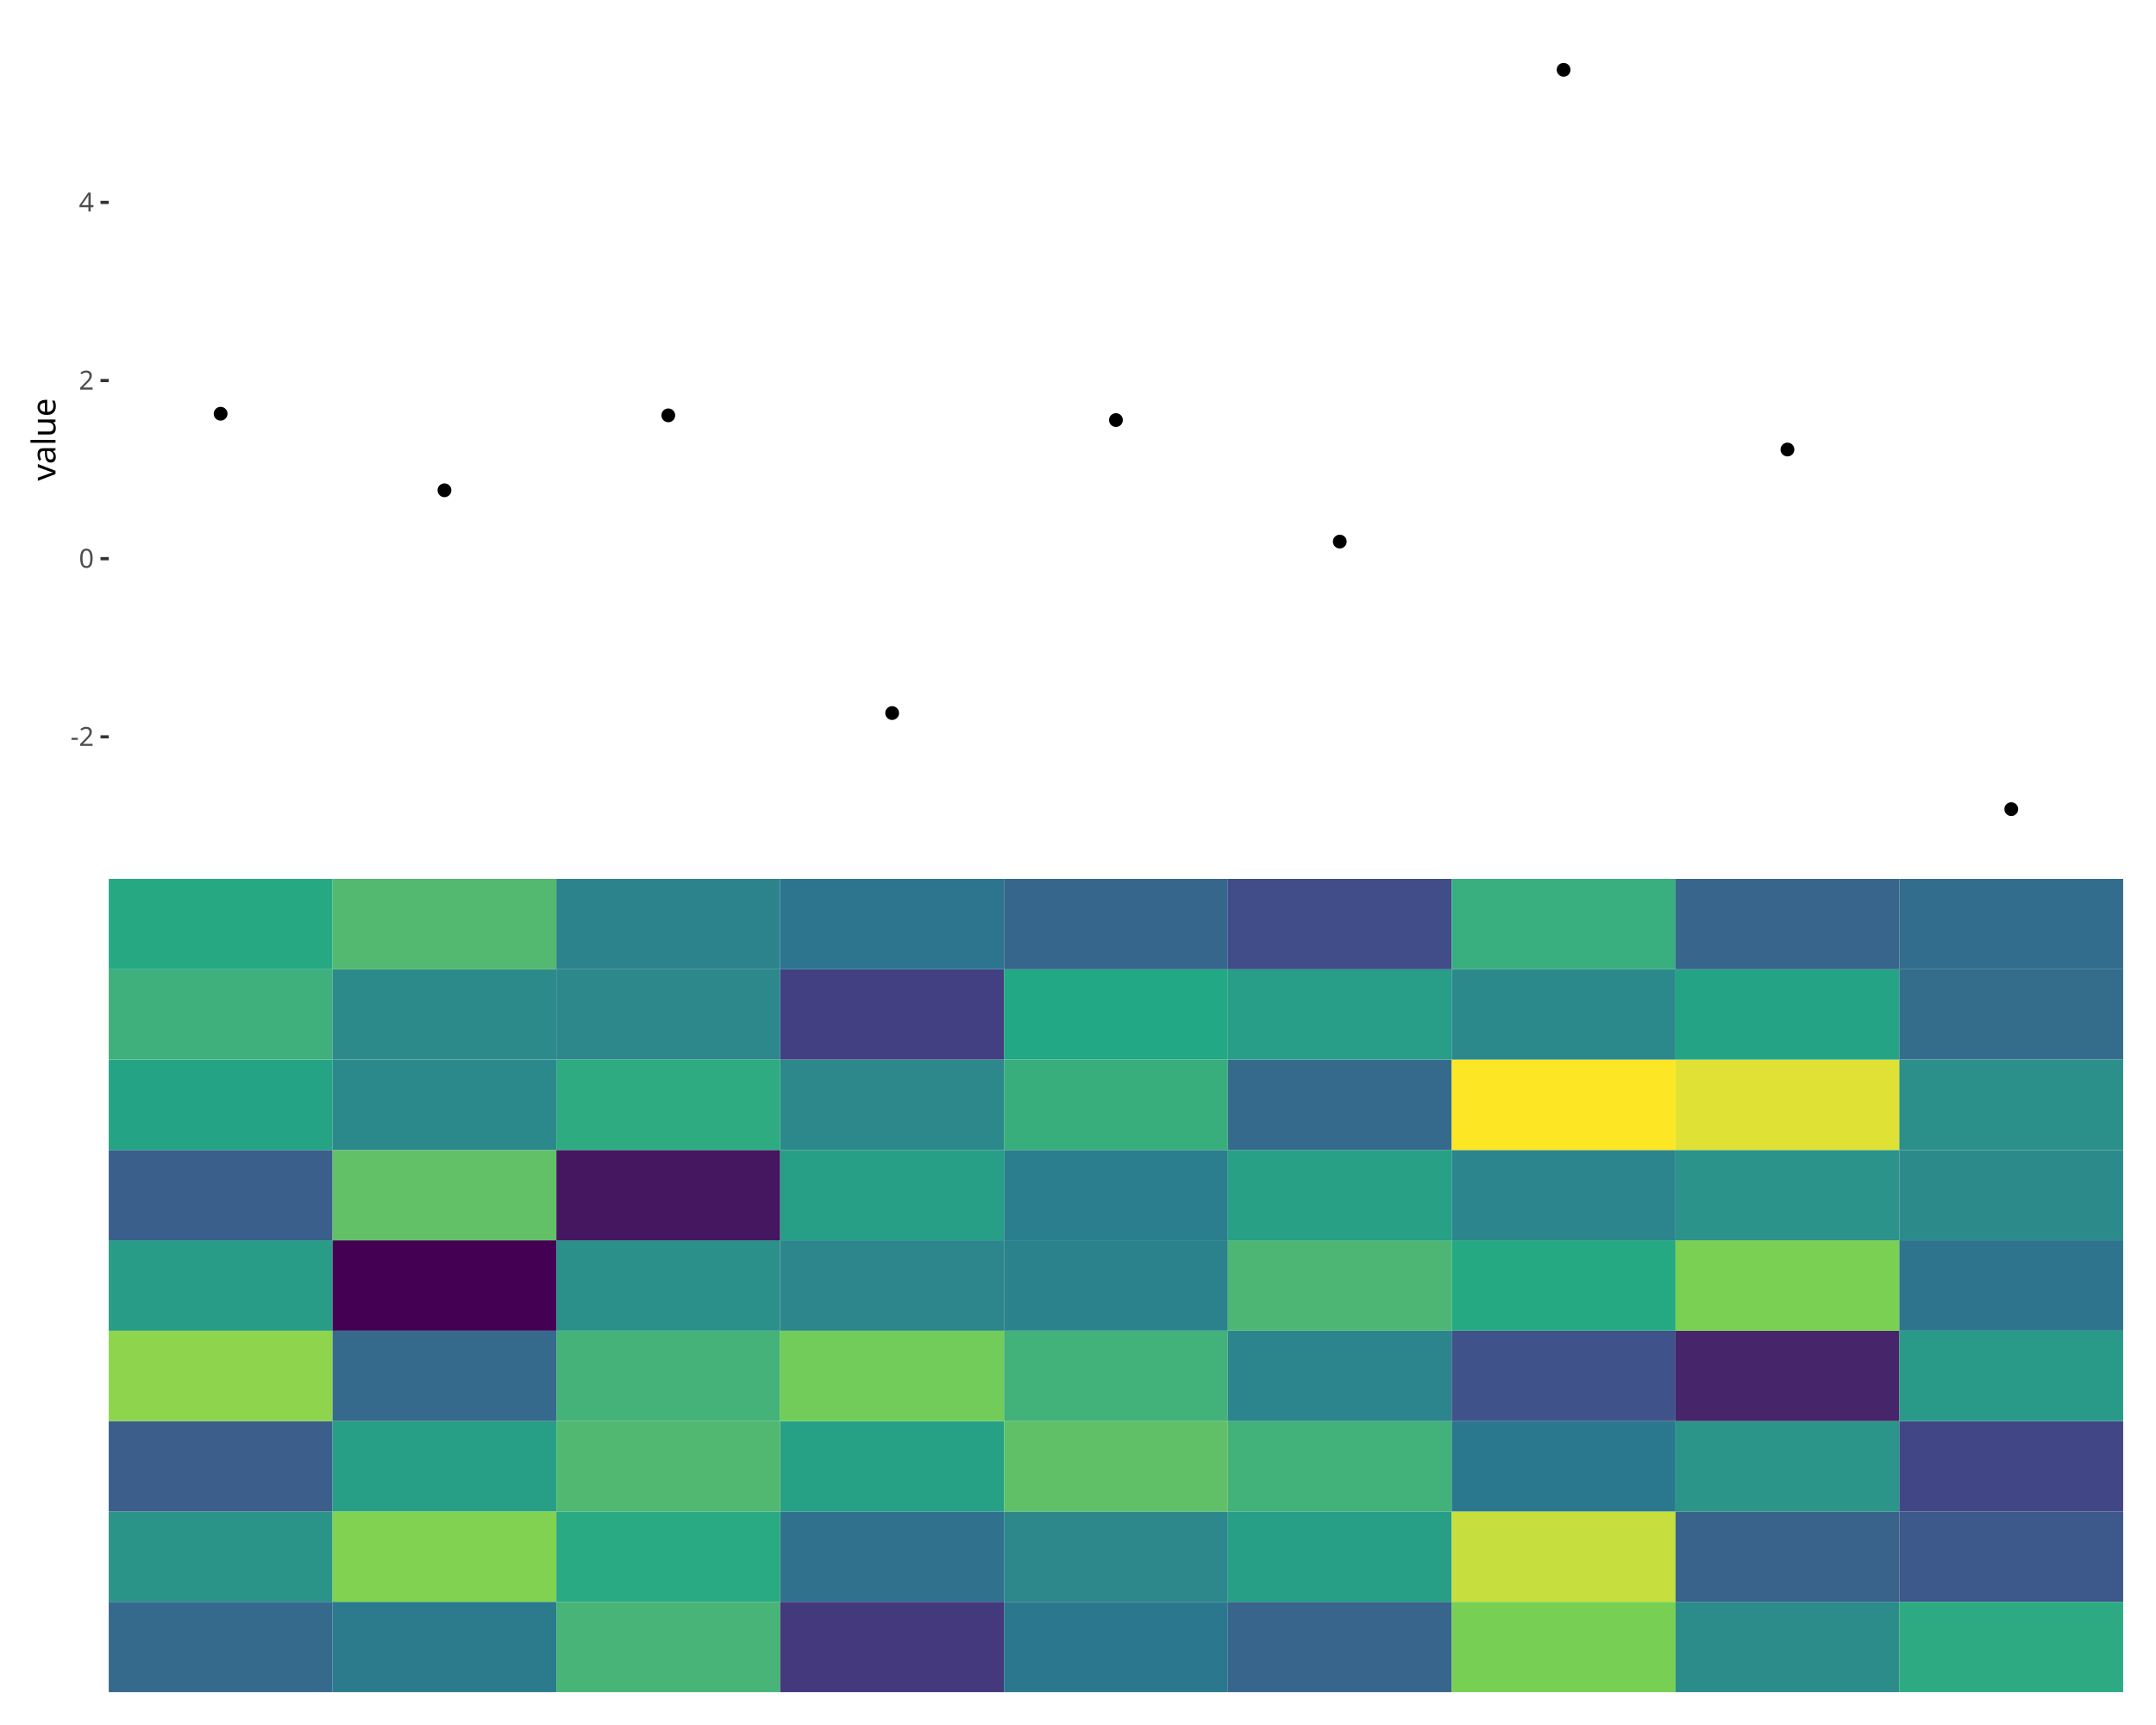
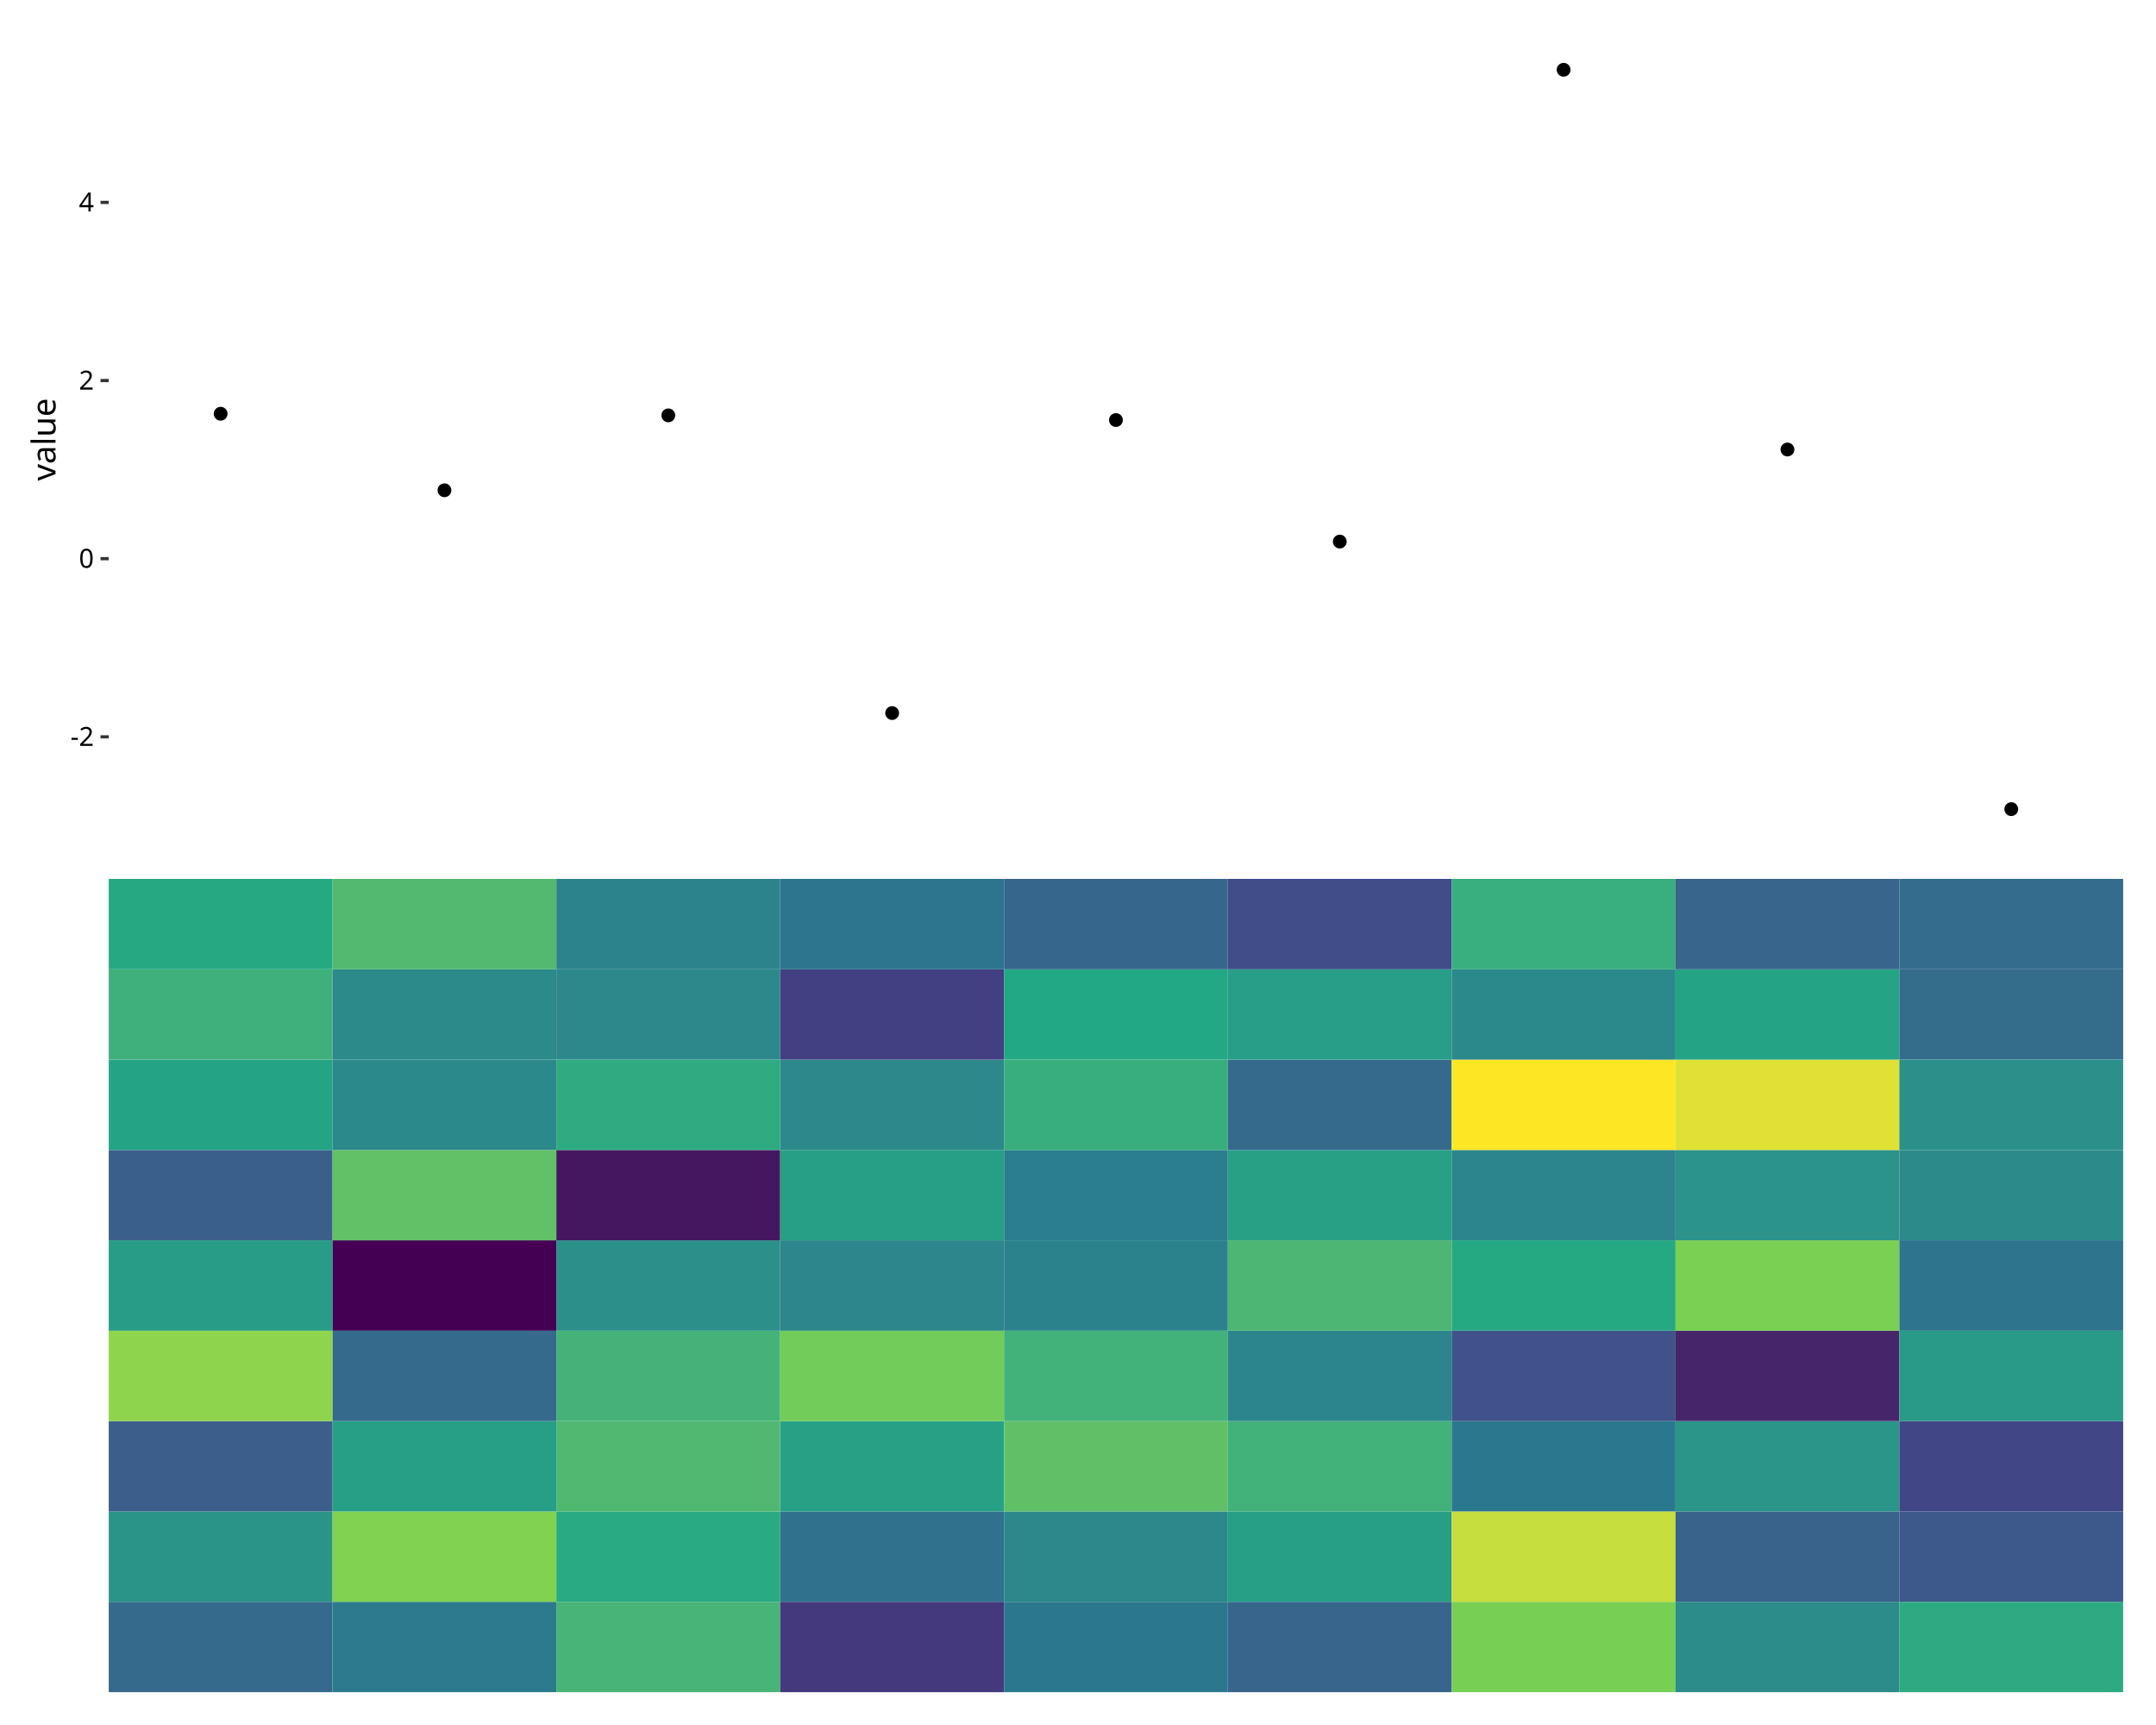
<svg xmlns="http://www.w3.org/2000/svg" class="svglite" data-engine-version="2.0" width="720.00pt" height="576.00pt" viewBox="0 0 720.00 576.00">
  <defs>
    <style type="text/css">
    .svglite line, .svglite polyline, .svglite polygon, .svglite path, .svglite rect, .svglite circle {
      fill: none;
      stroke: #000000;
      stroke-linecap: round;
      stroke-linejoin: round;
      stroke-miterlimit: 10.00;
    }
  </style>
  </defs>
  <rect width="100%" height="100%" style="stroke: none; fill: #FFFFFF;" />
  <defs>
    <clipPath id="cpMC4wMHw3MjAuMDB8MC4wMHw1NzYuMDA=">
      <rect x="0.00" y="0.00" width="720.00" height="576.00" />
    </clipPath>
  </defs>
  <g clip-path="url(#cpMC4wMHw3MjAuMDB8MC4wMHw1NzYuMDA=)">
    <rect x="0.00" y="0.00" width="720.00" height="576.00" style="stroke-width: 1.07; stroke: #FFFFFF; fill: #FFFFFF;" />
  </g>
  <defs>
    <clipPath id="cpMzYuMzF8NzA5LjA0fDEwLjk2fDU2NS4wNA==">
      <rect x="36.31" y="10.96" width="672.73" height="554.08" />
    </clipPath>
  </defs>
  <g clip-path="url(#cpMzYuMzF8NzA5LjA0fDEwLjk2fDU2NS4wNA==)">
</g>
  <g clip-path="url(#cpMC4wMHw3MjAuMDB8MC4wMHw1NzYuMDA=)">
</g>
  <defs>
    <clipPath id="cpNS40OHw3MTQuNTJ8NS40OHwyODguMDA=">
      <rect x="5.48" y="5.48" width="709.04" height="282.52" />
    </clipPath>
  </defs>
  <g clip-path="url(#cpNS40OHw3MTQuNTJ8NS40OHwyODguMDA=)">
    <rect x="5.48" y="5.48" width="709.04" height="282.52" style="stroke-width: 1.07; stroke: #FFFFFF; fill: #FFFFFF;" />
  </g>
  <g clip-path="url(#cpMC4wMHw3MjAuMDB8MC4wMHw1NzYuMDA=)">
</g>
  <defs>
    <clipPath id="cpNS40OHw3MTQuNTJ8Mjg4LjAwfDU3MC41Mg==">
      <rect x="5.48" y="288.00" width="709.04" height="282.52" />
    </clipPath>
  </defs>
  <g clip-path="url(#cpNS40OHw3MTQuNTJ8Mjg4LjAwfDU3MC41Mg==)">
    <rect x="5.48" y="288.00" width="709.04" height="282.52" style="stroke-width: 1.07; stroke: #FFFFFF; fill: #FFFFFF;" />
  </g>
  <g clip-path="url(#cpMC4wMHw3MjAuMDB8MC4wMHw1NzYuMDA=)">
</g>
  <g clip-path="url(#cpNS40OHw3MTQuNTJ8NS40OHwyODguMDA=)">
</g>
  <defs>
    <clipPath id="cpMzYuMzF8NzA5LjA0fDEwLjk2fDI4Mi41Mg==">
      <rect x="36.31" y="10.96" width="672.73" height="271.56" />
    </clipPath>
  </defs>
  <g clip-path="url(#cpMzYuMzF8NzA5LjA0fDEwLjk2fDI4Mi41Mg==)">
</g>
  <g clip-path="url(#cpNS40OHw3MTQuNTJ8NS40OHwyODguMDA=)">
    <rect x="5.48" y="5.48" width="709.04" height="282.52" style="stroke-width: 1.07; stroke: #FFFFFF; fill: #FFFFFF;" />
  </g>
  <g clip-path="url(#cpMzYuMzF8NzA5LjA0fDEwLjk2fDI4Mi41Mg==)">
    <rect x="36.31" y="10.96" width="672.73" height="271.56" style="stroke-width: 1.07; stroke: none; fill: #FFFFFF;" />
    <circle cx="73.68" cy="138.15" r="1.95" style="stroke-width: 0.71; fill: #000000;" />
    <circle cx="148.43" cy="163.71" r="1.95" style="stroke-width: 0.71; fill: #000000;" />
    <circle cx="223.18" cy="138.69" r="1.95" style="stroke-width: 0.71; fill: #000000;" />
    <circle cx="297.93" cy="238.10" r="1.95" style="stroke-width: 0.71; fill: #000000;" />
    <circle cx="372.67" cy="140.26" r="1.95" style="stroke-width: 0.71; fill: #000000;" />
    <circle cx="447.42" cy="180.84" r="1.95" style="stroke-width: 0.71; fill: #000000;" />
    <circle cx="522.17" cy="23.30" r="1.95" style="stroke-width: 0.71; fill: #000000;" />
    <circle cx="596.92" cy="150.10" r="1.95" style="stroke-width: 0.71; fill: #000000;" />
    <circle cx="671.67" cy="270.18" r="1.95" style="stroke-width: 0.71; fill: #000000;" />
  </g>
  <g clip-path="url(#cpNS40OHw3MTQuNTJ8NS40OHwyODguMDA=)">
</g>
  <g clip-path="url(#cpMC4wMHw3MjAuMDB8MC4wMHw1NzYuMDA=)">
</g>
  <g clip-path="url(#cpNS40OHw3MTQuNTJ8NS40OHwyODguMDA=)">
</g>
  <g clip-path="url(#cpMC4wMHw3MjAuMDB8MC4wMHw1NzYuMDA=)">
</g>
  <g clip-path="url(#cpNS40OHw3MTQuNTJ8NS40OHwyODguMDA=)">
</g>
  <g clip-path="url(#cpMC4wMHw3MjAuMDB8MC4wMHw1NzYuMDA=)">
</g>
  <g clip-path="url(#cpNS40OHw3MTQuNTJ8NS40OHwyODguMDA=)">
</g>
  <g clip-path="url(#cpMC4wMHw3MjAuMDB8MC4wMHw1NzYuMDA=)">
</g>
  <g clip-path="url(#cpNS40OHw3MTQuNTJ8NS40OHwyODguMDA=)">
</g>
  <g clip-path="url(#cpMC4wMHw3MjAuMDB8MC4wMHw1NzYuMDA=)">
</g>
  <g clip-path="url(#cpNS40OHw3MTQuNTJ8NS40OHwyODguMDA=)">
</g>
  <g clip-path="url(#cpMC4wMHw3MjAuMDB8MC4wMHw1NzYuMDA=)">
</g>
  <g clip-path="url(#cpNS40OHw3MTQuNTJ8NS40OHwyODguMDA=)">
</g>
  <g clip-path="url(#cpMC4wMHw3MjAuMDB8MC4wMHw1NzYuMDA=)">
</g>
  <g clip-path="url(#cpNS40OHw3MTQuNTJ8NS40OHwyODguMDA=)">
</g>
  <g clip-path="url(#cpMC4wMHw3MjAuMDB8MC4wMHw1NzYuMDA=)">
</g>
  <g clip-path="url(#cpNS40OHw3MTQuNTJ8NS40OHwyODguMDA=)">
</g>
  <g clip-path="url(#cpMC4wMHw3MjAuMDB8MC4wMHw1NzYuMDA=)">
-     <text x="31.38" y="249.07" text-anchor="end" style="font-size: 8.80px; fill: #4D4D4D; font-family: sans;" textLength="7.82px" lengthAdjust="spacingAndGlyphs">-2</text>
-     <text x="31.38" y="189.58" text-anchor="end" style="font-size: 8.80px; fill: #4D4D4D; font-family: sans;" textLength="4.89px" lengthAdjust="spacingAndGlyphs">0</text>
-     <text x="31.38" y="130.10" text-anchor="end" style="font-size: 8.80px; fill: #4D4D4D; font-family: sans;" textLength="4.89px" lengthAdjust="spacingAndGlyphs">2</text>
-     <text x="31.38" y="70.61" text-anchor="end" style="font-size: 8.80px; fill: #4D4D4D; font-family: sans;" textLength="4.89px" lengthAdjust="spacingAndGlyphs">4</text>
+     <text x="31.38" y="249.07" text-anchor="end" style="font-size: 8.80px; font-family: sans;" textLength="7.82px" lengthAdjust="spacingAndGlyphs">-2</text>
+     <text x="31.38" y="189.58" text-anchor="end" style="font-size: 8.80px; font-family: sans;" textLength="4.89px" lengthAdjust="spacingAndGlyphs">0</text>
+     <text x="31.38" y="130.10" text-anchor="end" style="font-size: 8.80px; font-family: sans;" textLength="4.89px" lengthAdjust="spacingAndGlyphs">2</text>
+     <text x="31.38" y="70.61" text-anchor="end" style="font-size: 8.80px; font-family: sans;" textLength="4.89px" lengthAdjust="spacingAndGlyphs">4</text>
    <polyline points="33.57,246.04 36.31,246.04 " style="stroke-width: 1.07; stroke: #333333; stroke-linecap: butt;" />
    <polyline points="33.57,186.55 36.31,186.55 " style="stroke-width: 1.07; stroke: #333333; stroke-linecap: butt;" />
    <polyline points="33.57,127.07 36.31,127.07 " style="stroke-width: 1.07; stroke: #333333; stroke-linecap: butt;" />
    <polyline points="33.57,67.58 36.31,67.58 " style="stroke-width: 1.07; stroke: #333333; stroke-linecap: butt;" />
  </g>
  <g clip-path="url(#cpNS40OHw3MTQuNTJ8NS40OHwyODguMDA=)">
</g>
  <g clip-path="url(#cpMC4wMHw3MjAuMDB8MC4wMHw1NzYuMDA=)">
    <text transform="translate(18.53,146.74) rotate(-90)" text-anchor="middle" style="font-size: 11.00px; font-family: sans;" textLength="26.30px" lengthAdjust="spacingAndGlyphs">value</text>
  </g>
  <g clip-path="url(#cpNS40OHw3MTQuNTJ8NS40OHwyODguMDA=)">
</g>
  <g clip-path="url(#cpMC4wMHw3MjAuMDB8MC4wMHw1NzYuMDA=)">
</g>
  <g clip-path="url(#cpNS40OHw3MTQuNTJ8NS40OHwyODguMDA=)">
</g>
  <g clip-path="url(#cpMC4wMHw3MjAuMDB8MC4wMHw1NzYuMDA=)">
</g>
  <g clip-path="url(#cpNS40OHw3MTQuNTJ8NS40OHwyODguMDA=)">
</g>
  <g clip-path="url(#cpMC4wMHw3MjAuMDB8MC4wMHw1NzYuMDA=)">
</g>
  <g clip-path="url(#cpNS40OHw3MTQuNTJ8NS40OHwyODguMDA=)">
</g>
  <g clip-path="url(#cpMC4wMHw3MjAuMDB8MC4wMHw1NzYuMDA=)">
</g>
  <g clip-path="url(#cpNS40OHw3MTQuNTJ8NS40OHwyODguMDA=)">
</g>
  <g clip-path="url(#cpMC4wMHw3MjAuMDB8MC4wMHw1NzYuMDA=)">
</g>
  <g clip-path="url(#cpNS40OHw3MTQuNTJ8NS40OHwyODguMDA=)">
</g>
  <g clip-path="url(#cpMC4wMHw3MjAuMDB8MC4wMHw1NzYuMDA=)">
</g>
  <g clip-path="url(#cpNS40OHw3MTQuNTJ8NS40OHwyODguMDA=)">
</g>
  <g clip-path="url(#cpMC4wMHw3MjAuMDB8MC4wMHw1NzYuMDA=)">
</g>
  <g clip-path="url(#cpNS40OHw3MTQuNTJ8NS40OHwyODguMDA=)">
</g>
  <g clip-path="url(#cpMC4wMHw3MjAuMDB8MC4wMHw1NzYuMDA=)">
</g>
  <g clip-path="url(#cpNS40OHw3MTQuNTJ8NS40OHwyODguMDA=)">
</g>
  <g clip-path="url(#cpMC4wMHw3MjAuMDB8MC4wMHw1NzYuMDA=)">
</g>
  <g clip-path="url(#cpNS40OHw3MTQuNTJ8NS40OHwyODguMDA=)">
</g>
  <g clip-path="url(#cpMC4wMHw3MjAuMDB8MC4wMHw1NzYuMDA=)">
</g>
  <g clip-path="url(#cpNS40OHw3MTQuNTJ8NS40OHwyODguMDA=)">
</g>
  <g clip-path="url(#cpMzYuMzF8NzA5LjA0fDEwLjk2fDI4Mi41Mg==)">
</g>
  <g clip-path="url(#cpNS40OHw3MTQuNTJ8NS40OHwyODguMDA=)">
</g>
  <g clip-path="url(#cpMC4wMHw3MjAuMDB8MC4wMHw1NzYuMDA=)">
</g>
  <g clip-path="url(#cpNS40OHw3MTQuNTJ8Mjg4LjAwfDU3MC41Mg==)">
</g>
  <defs>
    <clipPath id="cpMzYuMzF8NzA5LjA0fDI5My40OHw1NjUuMDQ=">
      <rect x="36.31" y="293.48" width="672.73" height="271.56" />
    </clipPath>
  </defs>
  <g clip-path="url(#cpMzYuMzF8NzA5LjA0fDI5My40OHw1NjUuMDQ=)">
    <rect x="36.31" y="293.48" width="672.73" height="271.56" style="stroke-width: 1.07; stroke: none; fill: #FFFFFF;" />
    <rect x="36.31" y="534.87" width="74.75" height="30.17" style="stroke-width: 0.21; stroke: none; stroke-linecap: butt; stroke-linejoin: miter; fill: #356A8C;" />
    <rect x="36.31" y="504.69" width="74.75" height="30.17" style="stroke-width: 0.21; stroke: none; stroke-linecap: butt; stroke-linejoin: miter; fill: #2A9488;" />
    <rect x="36.31" y="474.52" width="74.75" height="30.17" style="stroke-width: 0.21; stroke: none; stroke-linecap: butt; stroke-linejoin: miter; fill: #3B5E8B;" />
    <rect x="36.31" y="444.35" width="74.75" height="30.17" style="stroke-width: 0.21; stroke: none; stroke-linecap: butt; stroke-linejoin: miter; fill: #8ED44D;" />
    <rect x="36.31" y="414.17" width="74.75" height="30.17" style="stroke-width: 0.21; stroke: none; stroke-linecap: butt; stroke-linejoin: miter; fill: #289C87;" />
    <rect x="36.31" y="384.00" width="74.75" height="30.17" style="stroke-width: 0.21; stroke: none; stroke-linecap: butt; stroke-linejoin: miter; fill: #3B5F8B;" />
    <rect x="36.31" y="353.83" width="74.75" height="30.17" style="stroke-width: 0.21; stroke: none; stroke-linecap: butt; stroke-linejoin: miter; fill: #24A485;" />
    <rect x="36.31" y="323.65" width="74.75" height="30.17" style="stroke-width: 0.21; stroke: none; stroke-linecap: butt; stroke-linejoin: miter; fill: #3FB07B;" />
    <rect x="36.31" y="293.48" width="74.75" height="30.17" style="stroke-width: 0.21; stroke: none; stroke-linecap: butt; stroke-linejoin: miter; fill: #26A983;" />
    <rect x="111.06" y="534.87" width="74.75" height="30.17" style="stroke-width: 0.21; stroke: none; stroke-linecap: butt; stroke-linejoin: miter; fill: #2B7B8D;" />
    <rect x="111.06" y="504.69" width="74.75" height="30.17" style="stroke-width: 0.21; stroke: none; stroke-linecap: butt; stroke-linejoin: miter; fill: #80D250;" />
    <rect x="111.06" y="474.52" width="74.75" height="30.17" style="stroke-width: 0.21; stroke: none; stroke-linecap: butt; stroke-linejoin: miter; fill: #279F86;" />
    <rect x="111.06" y="444.35" width="74.75" height="30.17" style="stroke-width: 0.21; stroke: none; stroke-linecap: butt; stroke-linejoin: miter; fill: #356A8C;" />
    <rect x="111.06" y="414.17" width="74.75" height="30.17" style="stroke-width: 0.21; stroke: none; stroke-linecap: butt; stroke-linejoin: miter; fill: #440154;" />
    <rect x="111.06" y="384.00" width="74.75" height="30.17" style="stroke-width: 0.21; stroke: none; stroke-linecap: butt; stroke-linejoin: miter; fill: #62C167;" />
    <rect x="111.06" y="353.83" width="74.75" height="30.17" style="stroke-width: 0.21; stroke: none; stroke-linecap: butt; stroke-linejoin: miter; fill: #2C898B;" />
    <rect x="111.06" y="323.65" width="74.75" height="30.17" style="stroke-width: 0.21; stroke: none; stroke-linecap: butt; stroke-linejoin: miter; fill: #2C8A8B;" />
    <rect x="111.06" y="293.48" width="74.75" height="30.17" style="stroke-width: 0.21; stroke: none; stroke-linecap: butt; stroke-linejoin: miter; fill: #53B971;" />
    <rect x="185.80" y="534.87" width="74.75" height="30.17" style="stroke-width: 0.21; stroke: none; stroke-linecap: butt; stroke-linejoin: miter; fill: #48B477;" />
    <rect x="185.80" y="504.69" width="74.75" height="30.17" style="stroke-width: 0.21; stroke: none; stroke-linecap: butt; stroke-linejoin: miter; fill: #2AAA82;" />
    <rect x="185.80" y="474.52" width="74.75" height="30.17" style="stroke-width: 0.21; stroke: none; stroke-linecap: butt; stroke-linejoin: miter; fill: #51B872;" />
    <rect x="185.80" y="444.35" width="74.75" height="30.17" style="stroke-width: 0.21; stroke: none; stroke-linecap: butt; stroke-linejoin: miter; fill: #44B279;" />
    <rect x="185.80" y="414.17" width="74.75" height="30.17" style="stroke-width: 0.21; stroke: none; stroke-linecap: butt; stroke-linejoin: miter; fill: #2B8F8A;" />
    <rect x="185.80" y="384.00" width="74.75" height="30.17" style="stroke-width: 0.21; stroke: none; stroke-linecap: butt; stroke-linejoin: miter; fill: #451760;" />
    <rect x="185.80" y="353.83" width="74.75" height="30.17" style="stroke-width: 0.21; stroke: none; stroke-linecap: butt; stroke-linejoin: miter; fill: #2EAB81;" />
    <rect x="185.80" y="323.65" width="74.75" height="30.17" style="stroke-width: 0.21; stroke: none; stroke-linecap: butt; stroke-linejoin: miter; fill: #2C888B;" />
    <rect x="185.80" y="293.48" width="74.75" height="30.17" style="stroke-width: 0.21; stroke: none; stroke-linecap: butt; stroke-linejoin: miter; fill: #2C838C;" />
    <rect x="260.55" y="534.87" width="74.75" height="30.17" style="stroke-width: 0.21; stroke: none; stroke-linecap: butt; stroke-linejoin: miter; fill: #44397D;" />
    <rect x="260.55" y="504.69" width="74.75" height="30.17" style="stroke-width: 0.21; stroke: none; stroke-linecap: butt; stroke-linejoin: miter; fill: #30728D;" />
    <rect x="260.55" y="474.52" width="74.75" height="30.17" style="stroke-width: 0.21; stroke: none; stroke-linecap: butt; stroke-linejoin: miter; fill: #26A186;" />
    <rect x="260.55" y="444.35" width="74.75" height="30.17" style="stroke-width: 0.21; stroke: none; stroke-linecap: butt; stroke-linejoin: miter; fill: #72CC59;" />
    <rect x="260.55" y="414.17" width="74.75" height="30.17" style="stroke-width: 0.21; stroke: none; stroke-linecap: butt; stroke-linejoin: miter; fill: #2C868B;" />
    <rect x="260.55" y="384.00" width="74.75" height="30.17" style="stroke-width: 0.21; stroke: none; stroke-linecap: butt; stroke-linejoin: miter; fill: #279F86;" />
    <rect x="260.55" y="353.83" width="74.75" height="30.17" style="stroke-width: 0.21; stroke: none; stroke-linecap: butt; stroke-linejoin: miter; fill: #2C888B;" />
    <rect x="260.55" y="323.65" width="74.75" height="30.17" style="stroke-width: 0.21; stroke: none; stroke-linecap: butt; stroke-linejoin: miter; fill: #423F82;" />
    <rect x="260.55" y="293.48" width="74.75" height="30.17" style="stroke-width: 0.21; stroke: none; stroke-linecap: butt; stroke-linejoin: miter; fill: #2D758E;" />
    <rect x="335.30" y="534.87" width="74.75" height="30.17" style="stroke-width: 0.21; stroke: none; stroke-linecap: butt; stroke-linejoin: miter; fill: #2B778E;" />
    <rect x="335.30" y="504.69" width="74.75" height="30.17" style="stroke-width: 0.21; stroke: none; stroke-linecap: butt; stroke-linejoin: miter; fill: #2C888B;" />
    <rect x="335.30" y="474.52" width="74.75" height="30.17" style="stroke-width: 0.21; stroke: none; stroke-linecap: butt; stroke-linejoin: miter; fill: #60C068;" />
    <rect x="335.30" y="444.35" width="74.75" height="30.17" style="stroke-width: 0.21; stroke: none; stroke-linecap: butt; stroke-linejoin: miter; fill: #42B17A;" />
    <rect x="335.30" y="414.17" width="74.75" height="30.17" style="stroke-width: 0.21; stroke: none; stroke-linecap: butt; stroke-linejoin: miter; fill: #2B828C;" />
    <rect x="335.30" y="384.00" width="74.75" height="30.17" style="stroke-width: 0.21; stroke: none; stroke-linecap: butt; stroke-linejoin: miter; fill: #2B7E8D;" />
    <rect x="335.30" y="353.83" width="74.75" height="30.17" style="stroke-width: 0.21; stroke: none; stroke-linecap: butt; stroke-linejoin: miter; fill: #39AE7D;" />
    <rect x="335.30" y="323.65" width="74.75" height="30.17" style="stroke-width: 0.21; stroke: none; stroke-linecap: butt; stroke-linejoin: miter; fill: #22A884;" />
    <rect x="335.30" y="293.48" width="74.75" height="30.17" style="stroke-width: 0.21; stroke: none; stroke-linecap: butt; stroke-linejoin: miter; fill: #37668C;" />
    <rect x="410.05" y="534.87" width="74.75" height="30.17" style="stroke-width: 0.21; stroke: none; stroke-linecap: butt; stroke-linejoin: miter; fill: #38658C;" />
    <rect x="410.05" y="504.69" width="74.75" height="30.17" style="stroke-width: 0.21; stroke: none; stroke-linecap: butt; stroke-linejoin: miter; fill: #279E86;" />
    <rect x="410.05" y="474.52" width="74.75" height="30.17" style="stroke-width: 0.21; stroke: none; stroke-linecap: butt; stroke-linejoin: miter; fill: #42B17A;" />
    <rect x="410.05" y="444.35" width="74.75" height="30.17" style="stroke-width: 0.21; stroke: none; stroke-linecap: butt; stroke-linejoin: miter; fill: #2C858C;" />
    <rect x="410.05" y="414.17" width="74.75" height="30.17" style="stroke-width: 0.21; stroke: none; stroke-linecap: butt; stroke-linejoin: miter; fill: #4EB674;" />
    <rect x="410.05" y="384.00" width="74.75" height="30.17" style="stroke-width: 0.21; stroke: none; stroke-linecap: butt; stroke-linejoin: miter; fill: #27A086;" />
    <rect x="410.05" y="353.83" width="74.75" height="30.17" style="stroke-width: 0.21; stroke: none; stroke-linecap: butt; stroke-linejoin: miter; fill: #356A8C;" />
    <rect x="410.05" y="323.65" width="74.75" height="30.17" style="stroke-width: 0.21; stroke: none; stroke-linecap: butt; stroke-linejoin: miter; fill: #289D87;" />
    <rect x="410.05" y="293.48" width="74.75" height="30.17" style="stroke-width: 0.21; stroke: none; stroke-linecap: butt; stroke-linejoin: miter; fill: #404D88;" />
    <rect x="484.80" y="534.87" width="74.75" height="30.17" style="stroke-width: 0.21; stroke: none; stroke-linecap: butt; stroke-linejoin: miter; fill: #77CF54;" />
    <rect x="484.80" y="504.69" width="74.75" height="30.17" style="stroke-width: 0.21; stroke: none; stroke-linecap: butt; stroke-linejoin: miter; fill: #C6DE3E;" />
    <rect x="484.80" y="474.52" width="74.75" height="30.17" style="stroke-width: 0.21; stroke: none; stroke-linecap: butt; stroke-linejoin: miter; fill: #2A788E;" />
    <rect x="484.80" y="444.35" width="74.75" height="30.17" style="stroke-width: 0.21; stroke: none; stroke-linecap: butt; stroke-linejoin: miter; fill: #3F5289;" />
    <rect x="484.80" y="414.17" width="74.75" height="30.17" style="stroke-width: 0.21; stroke: none; stroke-linecap: butt; stroke-linejoin: miter; fill: #25A983;" />
    <rect x="484.80" y="384.00" width="74.75" height="30.17" style="stroke-width: 0.21; stroke: none; stroke-linecap: butt; stroke-linejoin: miter; fill: #2C848C;" />
    <rect x="484.80" y="353.83" width="74.75" height="30.17" style="stroke-width: 0.21; stroke: none; stroke-linecap: butt; stroke-linejoin: miter; fill: #FDE725;" />
    <rect x="484.80" y="323.65" width="74.75" height="30.17" style="stroke-width: 0.21; stroke: none; stroke-linecap: butt; stroke-linejoin: miter; fill: #2C898B;" />
    <rect x="484.80" y="293.48" width="74.75" height="30.17" style="stroke-width: 0.21; stroke: none; stroke-linecap: butt; stroke-linejoin: miter; fill: #39AE7E;" />
    <rect x="559.55" y="534.87" width="74.75" height="30.17" style="stroke-width: 0.21; stroke: none; stroke-linecap: butt; stroke-linejoin: miter; fill: #2B8C8A;" />
    <rect x="559.55" y="504.69" width="74.75" height="30.17" style="stroke-width: 0.21; stroke: none; stroke-linecap: butt; stroke-linejoin: miter; fill: #39638B;" />
    <rect x="559.55" y="474.52" width="74.75" height="30.17" style="stroke-width: 0.21; stroke: none; stroke-linecap: butt; stroke-linejoin: miter; fill: #2A9588;" />
    <rect x="559.55" y="444.35" width="74.75" height="30.17" style="stroke-width: 0.21; stroke: none; stroke-linecap: butt; stroke-linejoin: miter; fill: #46256A;" />
    <rect x="559.55" y="414.17" width="74.75" height="30.17" style="stroke-width: 0.21; stroke: none; stroke-linecap: butt; stroke-linejoin: miter; fill: #79D052;" />
    <rect x="559.55" y="384.00" width="74.75" height="30.17" style="stroke-width: 0.21; stroke: none; stroke-linecap: butt; stroke-linejoin: miter; fill: #2B9389;" />
    <rect x="559.55" y="353.83" width="74.75" height="30.17" style="stroke-width: 0.21; stroke: none; stroke-linecap: butt; stroke-linejoin: miter; fill: #DFE234;" />
    <rect x="559.55" y="323.65" width="74.75" height="30.17" style="stroke-width: 0.21; stroke: none; stroke-linecap: butt; stroke-linejoin: miter; fill: #25A485;" />
    <rect x="559.55" y="293.48" width="74.75" height="30.17" style="stroke-width: 0.21; stroke: none; stroke-linecap: butt; stroke-linejoin: miter; fill: #38658C;" />
    <rect x="634.29" y="534.87" width="74.75" height="30.17" style="stroke-width: 0.21; stroke: none; stroke-linecap: butt; stroke-linejoin: miter; fill: #2DAA81;" />
    <rect x="634.29" y="504.69" width="74.75" height="30.17" style="stroke-width: 0.21; stroke: none; stroke-linecap: butt; stroke-linejoin: miter; fill: #3D588A;" />
    <rect x="634.29" y="474.52" width="74.75" height="30.17" style="stroke-width: 0.21; stroke: none; stroke-linecap: butt; stroke-linejoin: miter; fill: #414687;" />
    <rect x="634.29" y="444.35" width="74.75" height="30.17" style="stroke-width: 0.21; stroke: none; stroke-linecap: butt; stroke-linejoin: miter; fill: #299A87;" />
    <rect x="634.29" y="414.17" width="74.75" height="30.17" style="stroke-width: 0.21; stroke: none; stroke-linecap: butt; stroke-linejoin: miter; fill: #2E748D;" />
    <rect x="634.29" y="384.00" width="74.75" height="30.17" style="stroke-width: 0.21; stroke: none; stroke-linecap: butt; stroke-linejoin: miter; fill: #2C8B8A;" />
    <rect x="634.29" y="353.83" width="74.75" height="30.17" style="stroke-width: 0.21; stroke: none; stroke-linecap: butt; stroke-linejoin: miter; fill: #2B8F8A;" />
    <rect x="634.29" y="323.65" width="74.75" height="30.17" style="stroke-width: 0.21; stroke: none; stroke-linecap: butt; stroke-linejoin: miter; fill: #346C8C;" />
    <rect x="634.29" y="293.48" width="74.75" height="30.17" style="stroke-width: 0.21; stroke: none; stroke-linecap: butt; stroke-linejoin: miter; fill: #336D8D;" />
  </g>
  <g clip-path="url(#cpNS40OHw3MTQuNTJ8Mjg4LjAwfDU3MC41Mg==)">
</g>
  <g clip-path="url(#cpMC4wMHw3MjAuMDB8MC4wMHw1NzYuMDA=)">
</g>
  <g clip-path="url(#cpNS40OHw3MTQuNTJ8Mjg4LjAwfDU3MC41Mg==)">
</g>
  <g clip-path="url(#cpMC4wMHw3MjAuMDB8MC4wMHw1NzYuMDA=)">
</g>
  <g clip-path="url(#cpNS40OHw3MTQuNTJ8Mjg4LjAwfDU3MC41Mg==)">
</g>
  <g clip-path="url(#cpMC4wMHw3MjAuMDB8MC4wMHw1NzYuMDA=)">
</g>
  <g clip-path="url(#cpNS40OHw3MTQuNTJ8Mjg4LjAwfDU3MC41Mg==)">
</g>
  <g clip-path="url(#cpMC4wMHw3MjAuMDB8MC4wMHw1NzYuMDA=)">
</g>
  <g clip-path="url(#cpNS40OHw3MTQuNTJ8Mjg4LjAwfDU3MC41Mg==)">
</g>
  <g clip-path="url(#cpMC4wMHw3MjAuMDB8MC4wMHw1NzYuMDA=)">
</g>
  <g clip-path="url(#cpNS40OHw3MTQuNTJ8Mjg4LjAwfDU3MC41Mg==)">
</g>
  <g clip-path="url(#cpMC4wMHw3MjAuMDB8MC4wMHw1NzYuMDA=)">
</g>
  <g clip-path="url(#cpNS40OHw3MTQuNTJ8Mjg4LjAwfDU3MC41Mg==)">
</g>
  <g clip-path="url(#cpMC4wMHw3MjAuMDB8MC4wMHw1NzYuMDA=)">
</g>
  <g clip-path="url(#cpNS40OHw3MTQuNTJ8Mjg4LjAwfDU3MC41Mg==)">
</g>
  <g clip-path="url(#cpMC4wMHw3MjAuMDB8MC4wMHw1NzYuMDA=)">
</g>
  <g clip-path="url(#cpNS40OHw3MTQuNTJ8Mjg4LjAwfDU3MC41Mg==)">
</g>
  <g clip-path="url(#cpMC4wMHw3MjAuMDB8MC4wMHw1NzYuMDA=)">
</g>
  <g clip-path="url(#cpNS40OHw3MTQuNTJ8Mjg4LjAwfDU3MC41Mg==)">
</g>
  <g clip-path="url(#cpMC4wMHw3MjAuMDB8MC4wMHw1NzYuMDA=)">
</g>
  <g clip-path="url(#cpNS40OHw3MTQuNTJ8Mjg4LjAwfDU3MC41Mg==)">
</g>
  <g clip-path="url(#cpMC4wMHw3MjAuMDB8MC4wMHw1NzYuMDA=)">
</g>
  <g clip-path="url(#cpNS40OHw3MTQuNTJ8Mjg4LjAwfDU3MC41Mg==)">
</g>
  <g clip-path="url(#cpMC4wMHw3MjAuMDB8MC4wMHw1NzYuMDA=)">
</g>
  <g clip-path="url(#cpNS40OHw3MTQuNTJ8Mjg4LjAwfDU3MC41Mg==)">
</g>
  <g clip-path="url(#cpMC4wMHw3MjAuMDB8MC4wMHw1NzYuMDA=)">
</g>
  <g clip-path="url(#cpNS40OHw3MTQuNTJ8Mjg4LjAwfDU3MC41Mg==)">
</g>
  <g clip-path="url(#cpMC4wMHw3MjAuMDB8MC4wMHw1NzYuMDA=)">
</g>
  <g clip-path="url(#cpNS40OHw3MTQuNTJ8Mjg4LjAwfDU3MC41Mg==)">
</g>
  <g clip-path="url(#cpMC4wMHw3MjAuMDB8MC4wMHw1NzYuMDA=)">
</g>
  <g clip-path="url(#cpNS40OHw3MTQuNTJ8Mjg4LjAwfDU3MC41Mg==)">
</g>
  <g clip-path="url(#cpMC4wMHw3MjAuMDB8MC4wMHw1NzYuMDA=)">
</g>
  <g clip-path="url(#cpNS40OHw3MTQuNTJ8Mjg4LjAwfDU3MC41Mg==)">
</g>
  <g clip-path="url(#cpMC4wMHw3MjAuMDB8MC4wMHw1NzYuMDA=)">
</g>
  <g clip-path="url(#cpNS40OHw3MTQuNTJ8Mjg4LjAwfDU3MC41Mg==)">
</g>
  <g clip-path="url(#cpMC4wMHw3MjAuMDB8MC4wMHw1NzYuMDA=)">
</g>
  <g clip-path="url(#cpNS40OHw3MTQuNTJ8Mjg4LjAwfDU3MC41Mg==)">
</g>
  <g clip-path="url(#cpMC4wMHw3MjAuMDB8MC4wMHw1NzYuMDA=)">
</g>
  <g clip-path="url(#cpNS40OHw3MTQuNTJ8Mjg4LjAwfDU3MC41Mg==)">
</g>
  <g clip-path="url(#cpMC4wMHw3MjAuMDB8MC4wMHw1NzYuMDA=)">
</g>
  <g clip-path="url(#cpNS40OHw3MTQuNTJ8Mjg4LjAwfDU3MC41Mg==)">
</g>
  <g clip-path="url(#cpMC4wMHw3MjAuMDB8MC4wMHw1NzYuMDA=)">
</g>
  <g clip-path="url(#cpMzYuMzF8NzA5LjA0fDEwLjk2fDU2NS4wNA==)">
</g>
  <g clip-path="url(#cpMC4wMHw3MjAuMDB8MC4wMHw1NzYuMDA=)">
</g>
</svg>
